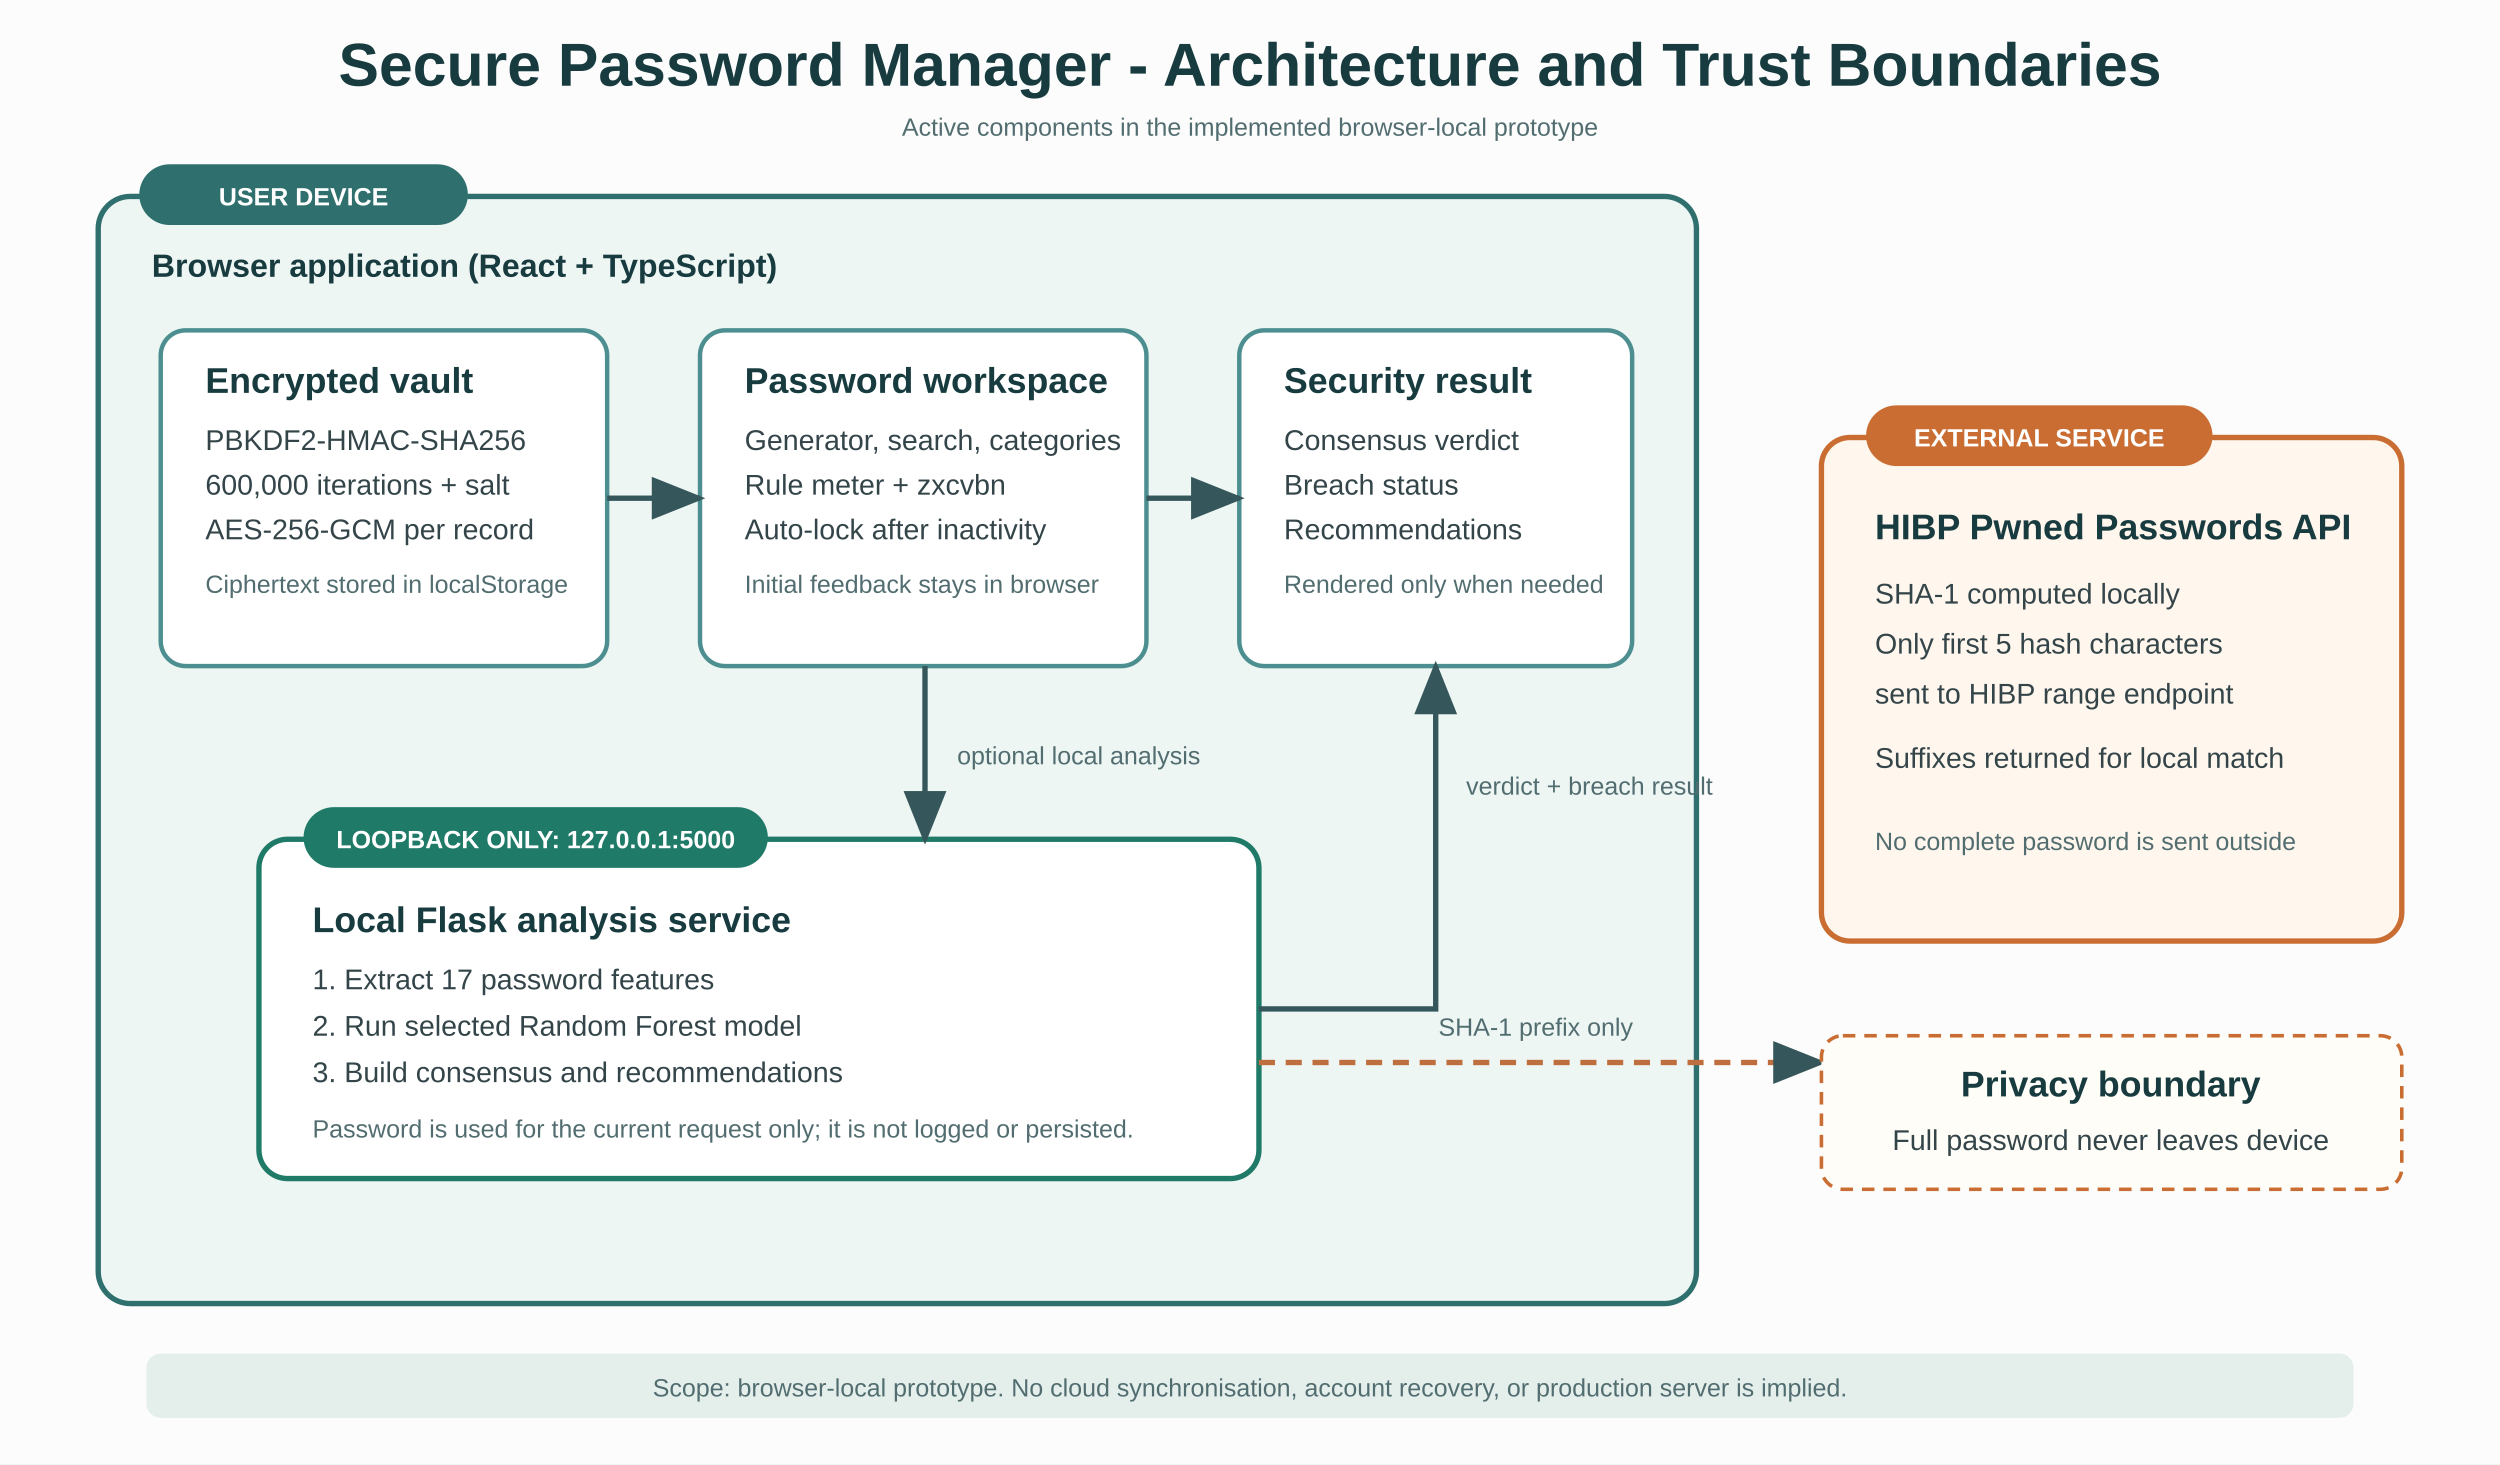
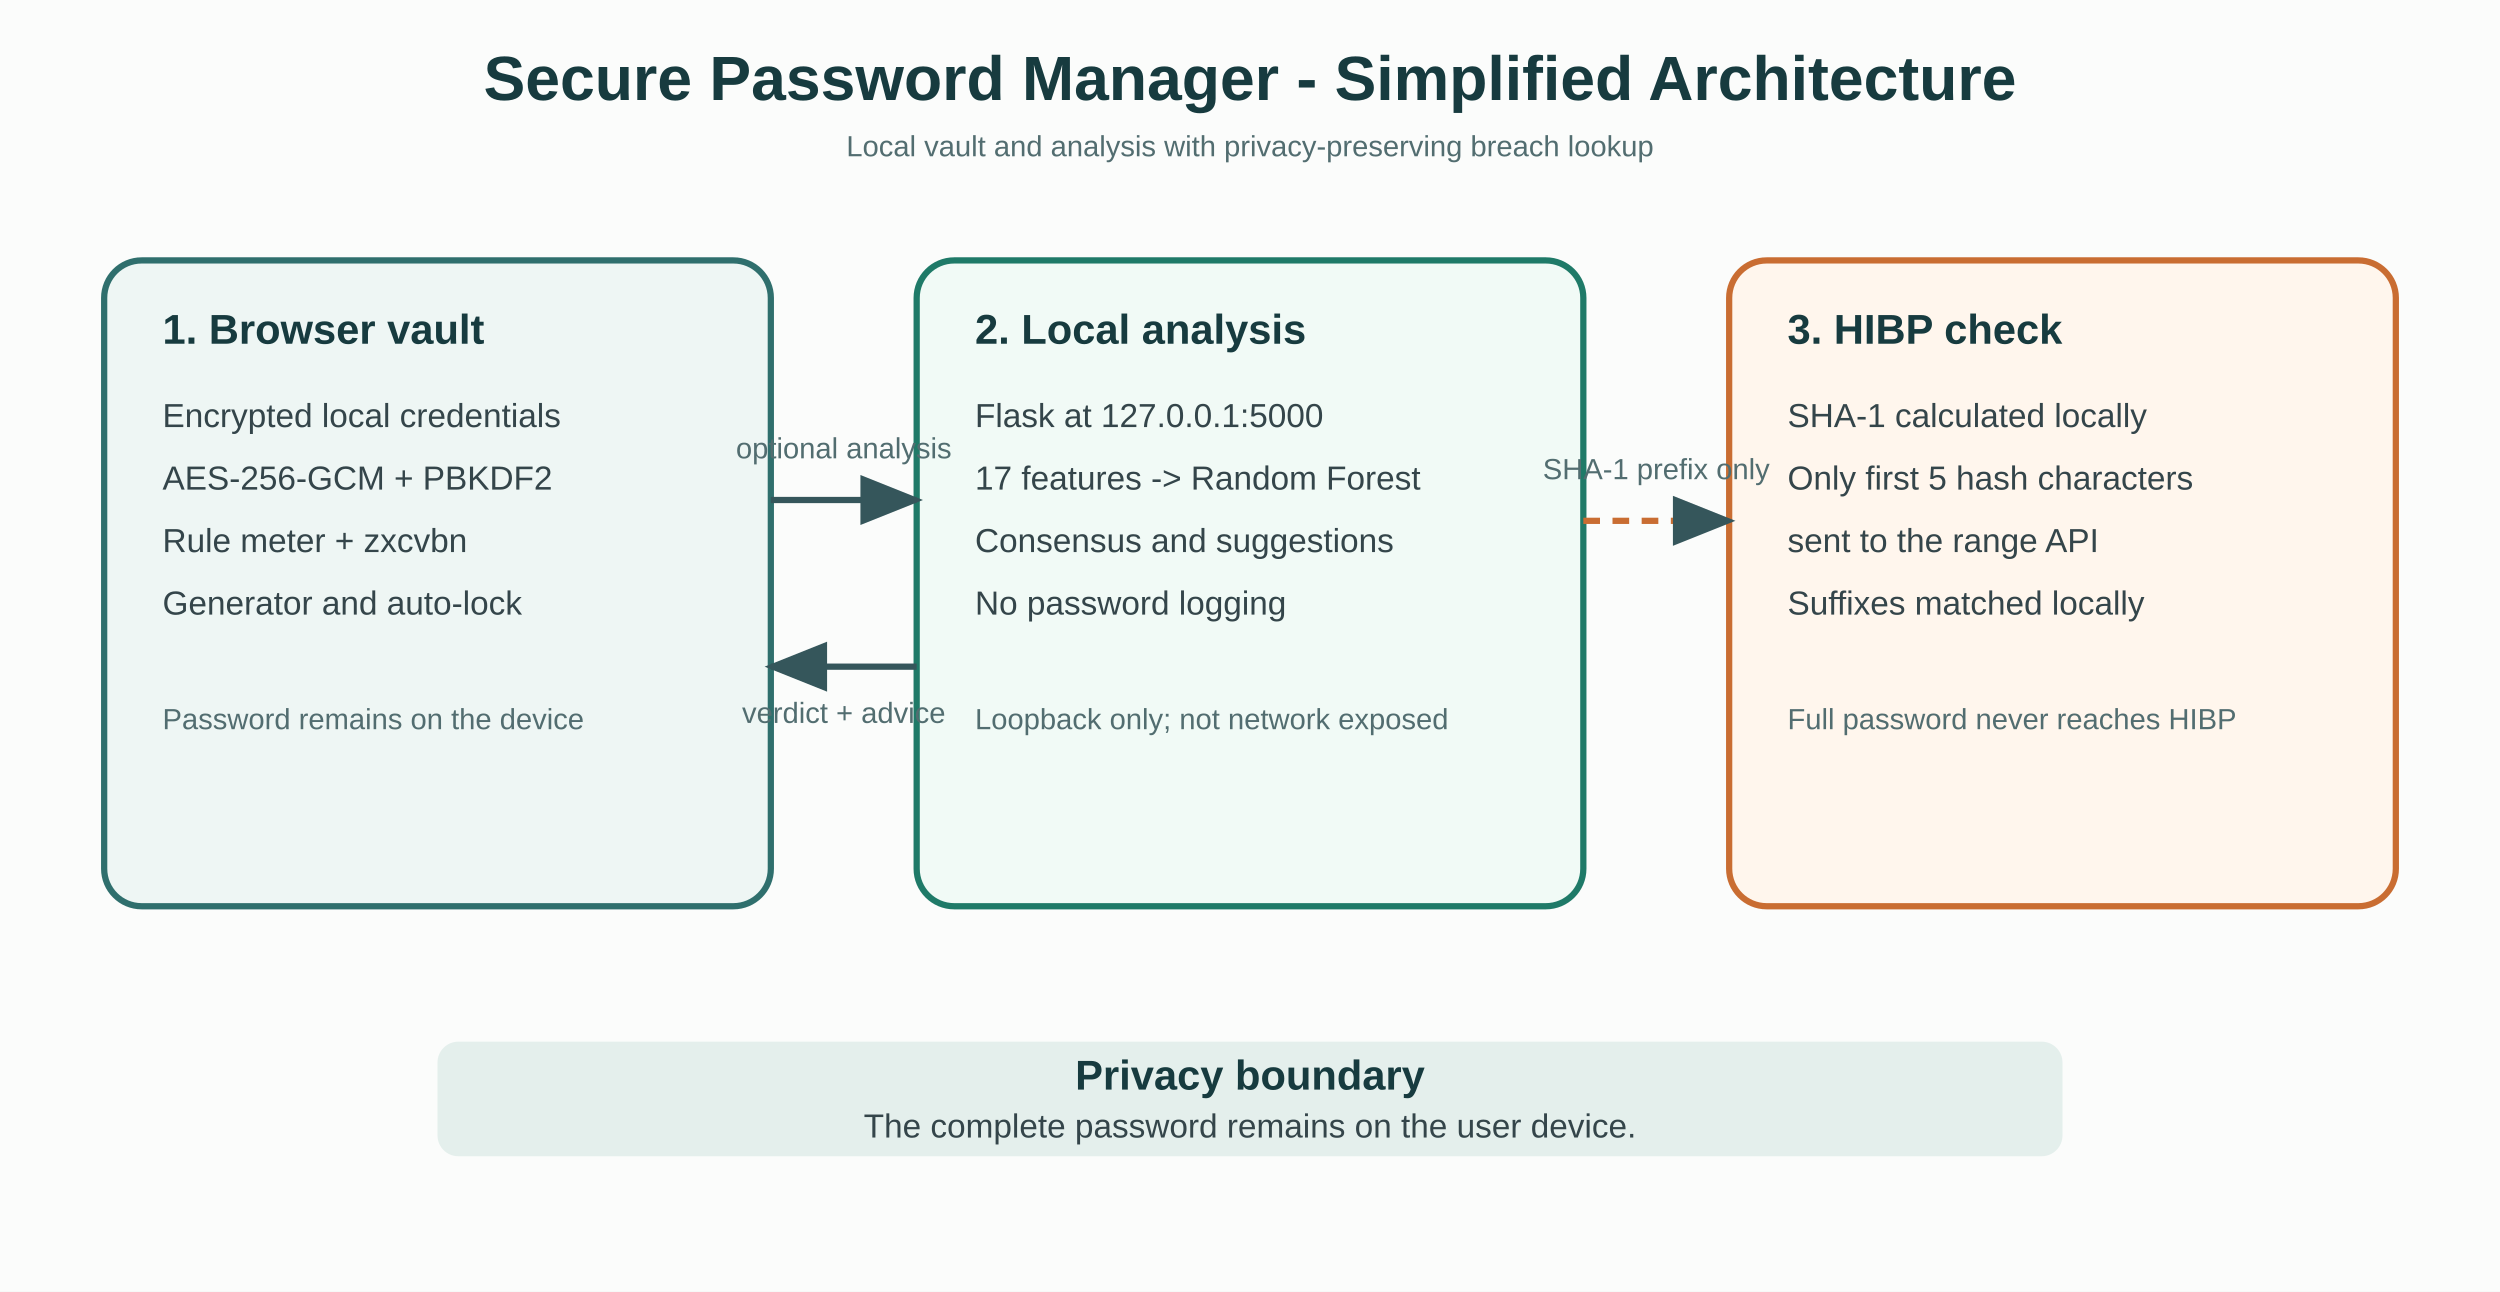
- <svg xmlns="http://www.w3.org/2000/svg" width="1400" height="820" viewBox="0 0 1400 820" role="img" aria-labelledby="title desc">
+ <svg xmlns="http://www.w3.org/2000/svg" width="1200" height="620" viewBox="0 0 1200 620" role="img" aria-labelledby="title desc">
  <defs>
    <marker id="arrow" markerWidth="11" markerHeight="11" refX="9" refY="4" orient="auto">
      <path d="M0 0 L0 8 L10 4 z" fill="#35565b" />
    </marker>
-     <style>
-       .title{font:bold 34px Arial;fill:#173b3f}.zone{font:bold 18px Arial;fill:#173b3f}.boxh{font:bold 20px Arial;fill:#173b3f}.body{font:16px Arial;fill:#34454a}.small{font:14px Arial;fill:#526d70}.tag{font:bold 14px Arial;fill:#ffffff}.edge{stroke:#35565b;stroke-width:3;fill:none;marker-end:url(#arrow)}.dashed{stroke:#bf6f3f;stroke-width:3;stroke-dasharray:9 6;fill:none;marker-end:url(#arrow)}
-     </style>
+     <style>.title{font:bold 30px Arial;fill:#173b3f}.h{font:bold 20px Arial;fill:#173b3f}.b{font:16px Arial;fill:#34454a}.s{font:14px Arial;fill:#526d70}.edge{stroke:#35565b;stroke-width:3;fill:none;marker-end:url(#arrow)}.external{stroke:#c96d32;stroke-width:3;stroke-dasharray:8 6;fill:none;marker-end:url(#arrow)}</style>
  </defs>
-   <rect width="1400" height="820" fill="#fbfcfb" />
-   <text x="700" y="48" text-anchor="middle" class="title">Secure Password Manager - Architecture and Trust Boundaries</text>
-   <text x="700" y="76" text-anchor="middle" class="small">Active components in the implemented browser-local prototype</text>
-   <rect x="55" y="110" width="895" height="620" rx="18" fill="#eef6f4" stroke="#2f6f6d" stroke-width="3" />
-   <rect x="78" y="92" width="184" height="34" rx="17" fill="#2f6f6d" />
-   <text x="170" y="115" text-anchor="middle" class="tag">USER DEVICE</text>
-   <text x="85" y="155" class="zone">Browser application (React + TypeScript)</text>
-   <rect x="90" y="185" width="250" height="188" rx="14" fill="#ffffff" stroke="#4d8f90" stroke-width="2.5" />
-   <text x="115" y="220" class="boxh">Encrypted vault</text>
-   <text x="115" y="252" class="body">PBKDF2-HMAC-SHA256</text>
-   <text x="115" y="277" class="body">600,000 iterations + salt</text>
-   <text x="115" y="302" class="body">AES-256-GCM per record</text>
-   <text x="115" y="332" class="small">Ciphertext stored in localStorage</text>
-   <rect x="392" y="185" width="250" height="188" rx="14" fill="#ffffff" stroke="#4d8f90" stroke-width="2.5" />
-   <text x="417" y="220" class="boxh">Password workspace</text>
-   <text x="417" y="252" class="body">Generator, search, categories</text>
-   <text x="417" y="277" class="body">Rule meter + zxcvbn</text>
-   <text x="417" y="302" class="body">Auto-lock after inactivity</text>
-   <text x="417" y="332" class="small">Initial feedback stays in browser</text>
-   <rect x="694" y="185" width="220" height="188" rx="14" fill="#ffffff" stroke="#4d8f90" stroke-width="2.5" />
-   <text x="719" y="220" class="boxh">Security result</text>
-   <text x="719" y="252" class="body">Consensus verdict</text>
-   <text x="719" y="277" class="body">Breach status</text>
-   <text x="719" y="302" class="body">Recommendations</text>
-   <text x="719" y="332" class="small">Rendered only when needed</text>
-   <path d="M340 279 H392" class="edge" />
-   <path d="M642 279 H694" class="edge" />
-   <rect x="145" y="470" width="560" height="190" rx="16" fill="#ffffff" stroke="#1f7a68" stroke-width="3" />
-   <rect x="170" y="452" width="260" height="34" rx="17" fill="#1f7a68" />
-   <text x="300" y="475" text-anchor="middle" class="tag">LOOPBACK ONLY: 127.0.0.1:5000</text>
-   <text x="175" y="522" class="boxh">Local Flask analysis service</text>
-   <text x="175" y="554" class="body">1. Extract 17 password features</text>
-   <text x="175" y="580" class="body">2. Run selected Random Forest model</text>
-   <text x="175" y="606" class="body">3. Build consensus and recommendations</text>
-   <text x="175" y="637" class="small">Password is used for the current request only; it is not logged or persisted.</text>
-   <path d="M518 373 V470" class="edge" />
-   <text x="536" y="428" class="small">optional local analysis</text>
-   <path d="M705 565 L804 565 L804 373" class="edge" />
-   <text x="821" y="445" class="small">verdict + breach result</text>
-   <rect x="1020" y="245" width="325" height="282" rx="16" fill="#fff6ed" stroke="#c96d32" stroke-width="3" />
-   <rect x="1045" y="227" width="194" height="34" rx="17" fill="#c96d32" />
-   <text x="1142" y="250" text-anchor="middle" class="tag">EXTERNAL SERVICE</text>
-   <text x="1050" y="302" class="boxh">HIBP Pwned Passwords API</text>
-   <text x="1050" y="338" class="body">SHA-1 computed locally</text>
-   <text x="1050" y="366" class="body">Only first 5 hash characters</text>
-   <text x="1050" y="394" class="body">sent to HIBP range endpoint</text>
-   <text x="1050" y="430" class="body">Suffixes returned for local match</text>
-   <text x="1050" y="476" class="small">No complete password is sent outside</text>
-   <path d="M705 595 H1020" class="dashed" />
-   <text x="860" y="580" text-anchor="middle" class="small">SHA-1 prefix only</text>
-   <rect x="1020" y="580" width="325" height="86" rx="12" fill="#fffdf8" stroke="#c96d32" stroke-width="2" stroke-dasharray="7 5" />
-   <text x="1182" y="614" text-anchor="middle" class="boxh">Privacy boundary</text>
-   <text x="1182" y="644" text-anchor="middle" class="body">Full password never leaves device</text>
-   <rect x="82" y="758" width="1236" height="36" rx="8" fill="#e4efec" />
-   <text x="700" y="782" text-anchor="middle" class="small">Scope: browser-local prototype. No cloud synchronisation, account recovery, or production server is implied.</text>
+   <rect width="1200" height="620" fill="#fbfcfb" />
+   <text x="600" y="48" text-anchor="middle" class="title">Secure Password Manager - Simplified Architecture</text>
+   <text x="600" y="75" text-anchor="middle" class="s">Local vault and analysis with privacy-preserving breach lookup</text>
+   <rect x="50" y="125" width="320" height="310" rx="18" fill="#eef6f4" stroke="#2f6f6d" stroke-width="3" />
+   <text x="78" y="165" class="h">1. Browser vault</text>
+   <text x="78" y="205" class="b">Encrypted local credentials</text>
+   <text x="78" y="235" class="b">AES-256-GCM + PBKDF2</text>
+   <text x="78" y="265" class="b">Rule meter + zxcvbn</text>
+   <text x="78" y="295" class="b">Generator and auto-lock</text>
+   <text x="78" y="350" class="s">Password remains on the device</text>
+   <rect x="440" y="125" width="320" height="310" rx="18" fill="#f1faf6" stroke="#1f7a68" stroke-width="3" />
+   <text x="468" y="165" class="h">2. Local analysis</text>
+   <text x="468" y="205" class="b">Flask at 127.0.0.1:5000</text>
+   <text x="468" y="235" class="b">17 features -&gt; Random Forest</text>
+   <text x="468" y="265" class="b">Consensus and suggestions</text>
+   <text x="468" y="295" class="b">No password logging</text>
+   <text x="468" y="350" class="s">Loopback only; not network exposed</text>
+   <rect x="830" y="125" width="320" height="310" rx="18" fill="#fff6ed" stroke="#c96d32" stroke-width="3" />
+   <text x="858" y="165" class="h">3. HIBP check</text>
+   <text x="858" y="205" class="b">SHA-1 calculated locally</text>
+   <text x="858" y="235" class="b">Only first 5 hash characters</text>
+   <text x="858" y="265" class="b">sent to the range API</text>
+   <text x="858" y="295" class="b">Suffixes matched locally</text>
+   <text x="858" y="350" class="s">Full password never reaches HIBP</text>
+   <path d="M370 240 H440" class="edge" />
+   <text x="405" y="220" text-anchor="middle" class="s">optional analysis</text>
+   <path d="M440 320 H370" class="edge" />
+   <text x="405" y="347" text-anchor="middle" class="s">verdict + advice</text>
+   <path d="M760 250 H830" class="external" />
+   <text x="795" y="230" text-anchor="middle" class="s">SHA-1 prefix only</text>
+   <rect x="210" y="500" width="780" height="55" rx="10" fill="#e4efec" />
+   <text x="600" y="523" text-anchor="middle" class="h">Privacy boundary</text>
+   <text x="600" y="546" text-anchor="middle" class="b">The complete password remains on the user device.</text>
</svg>
